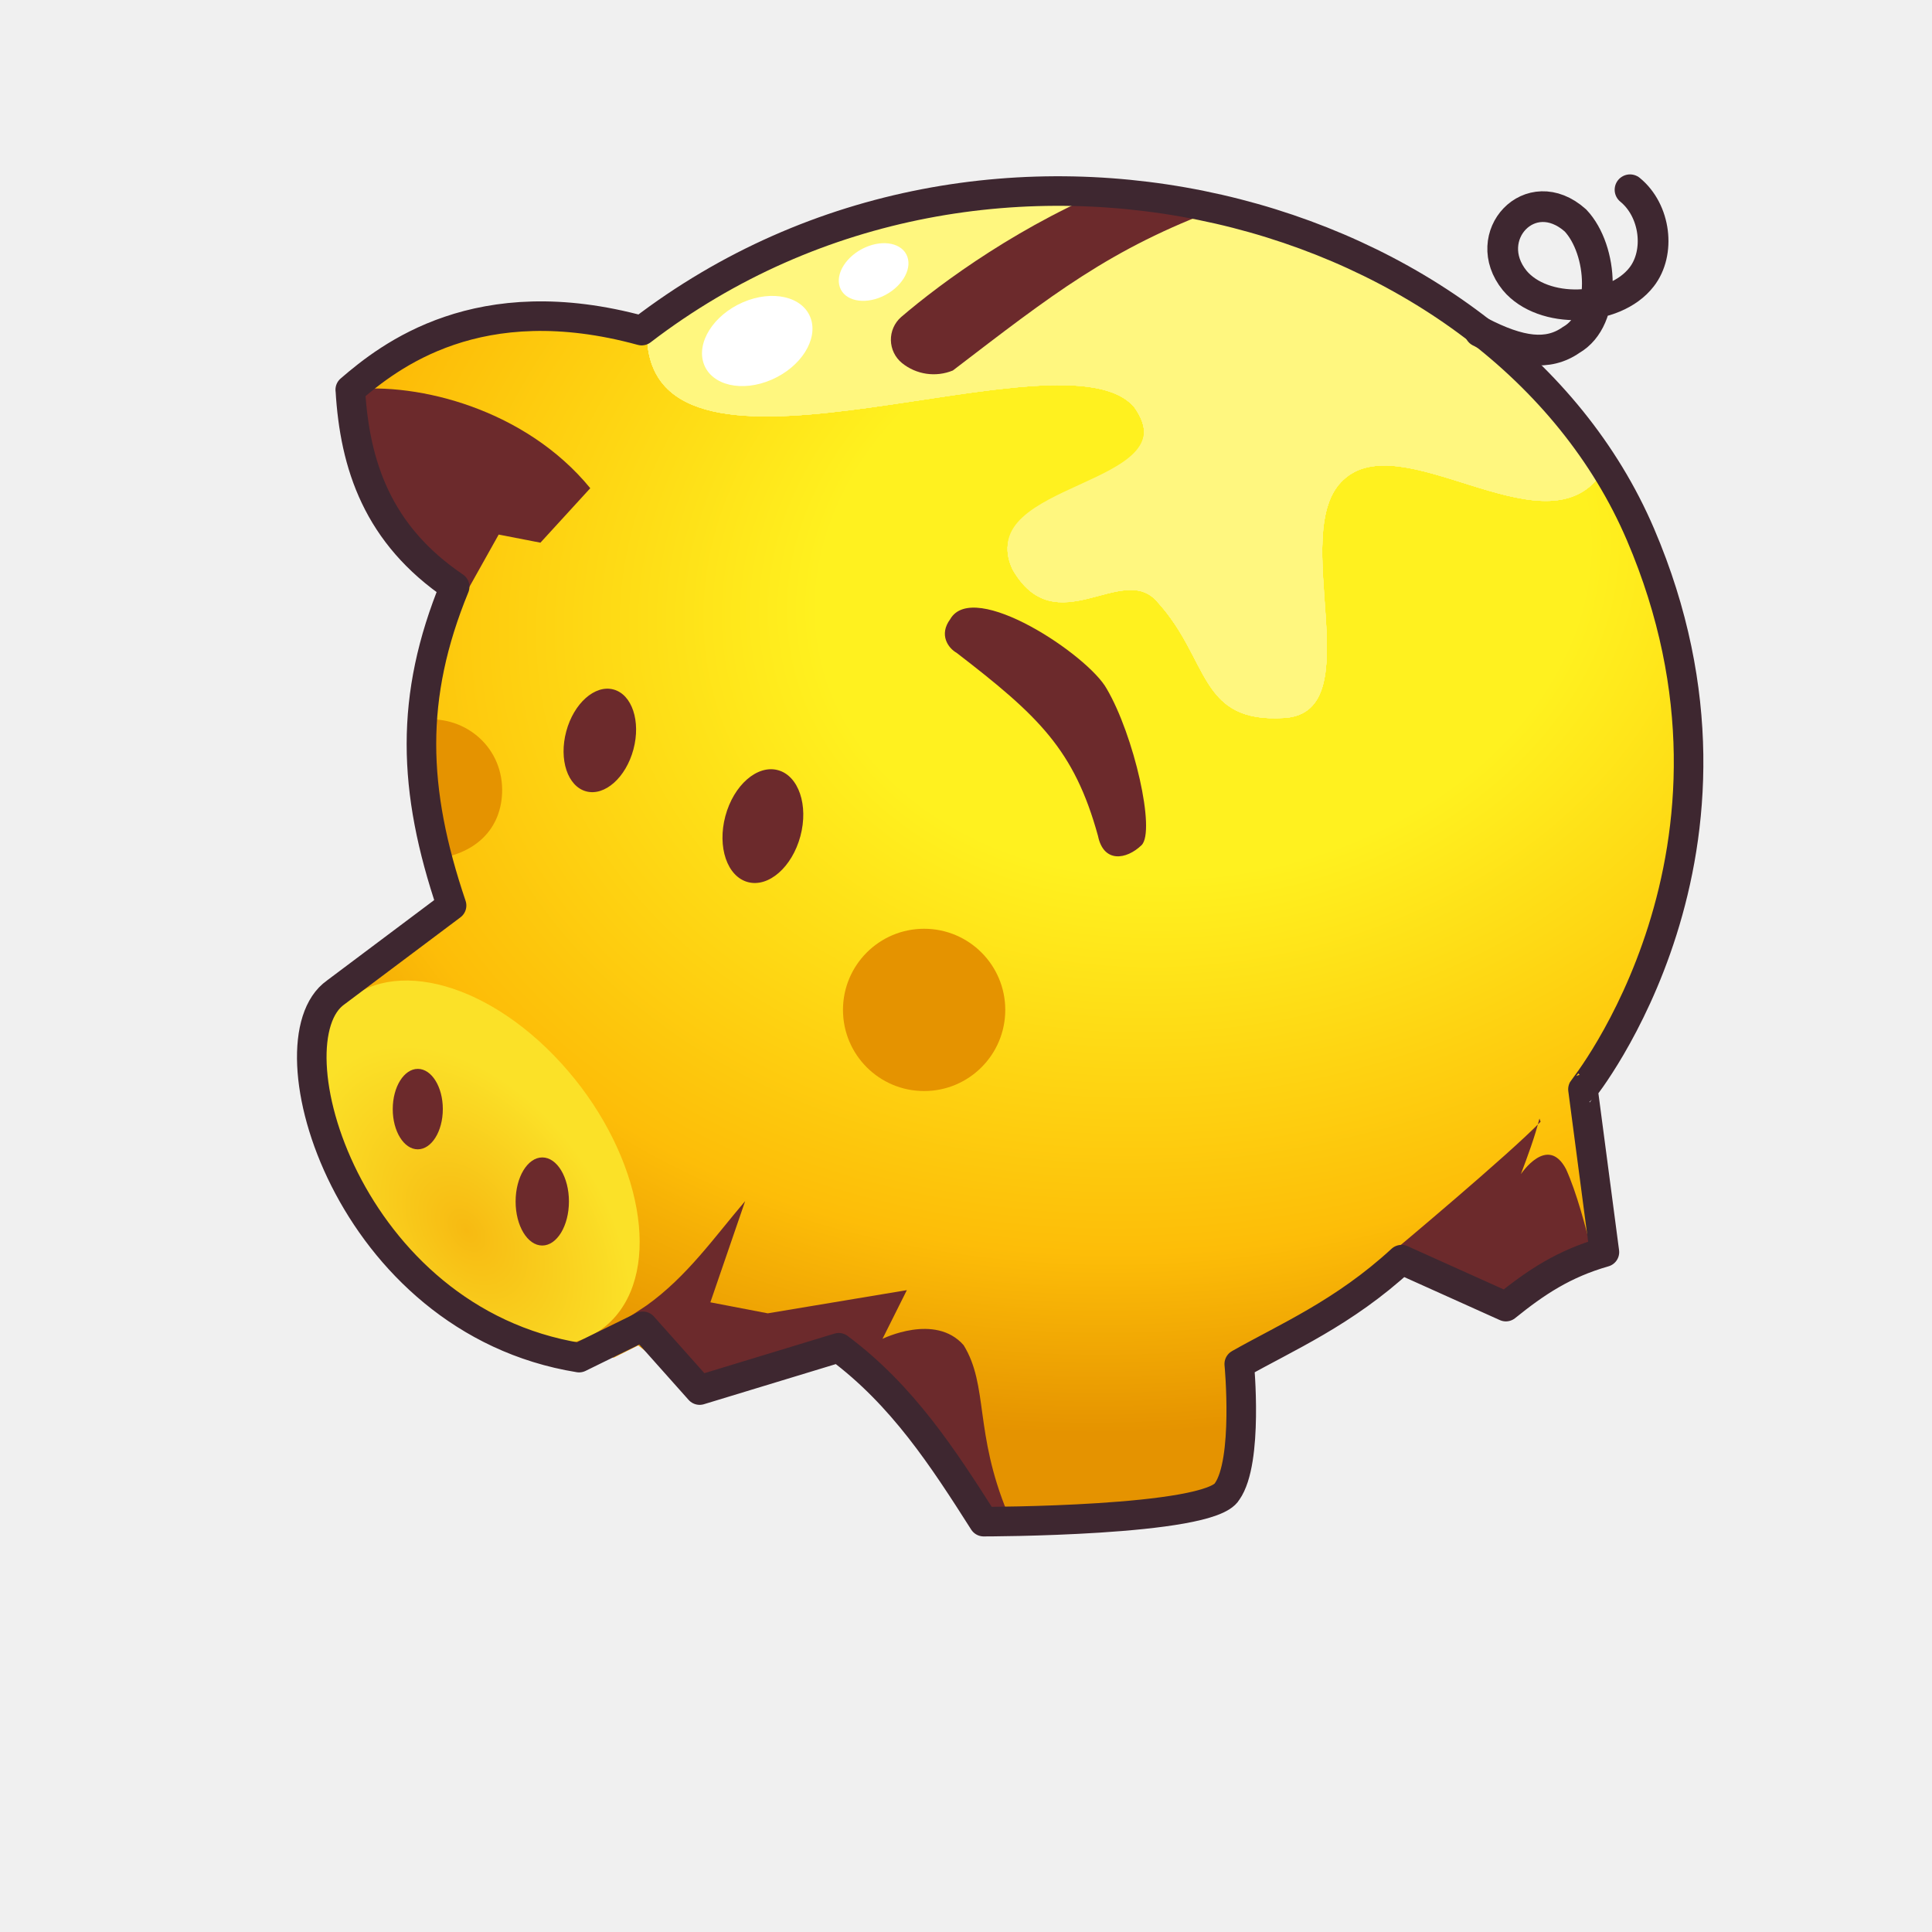
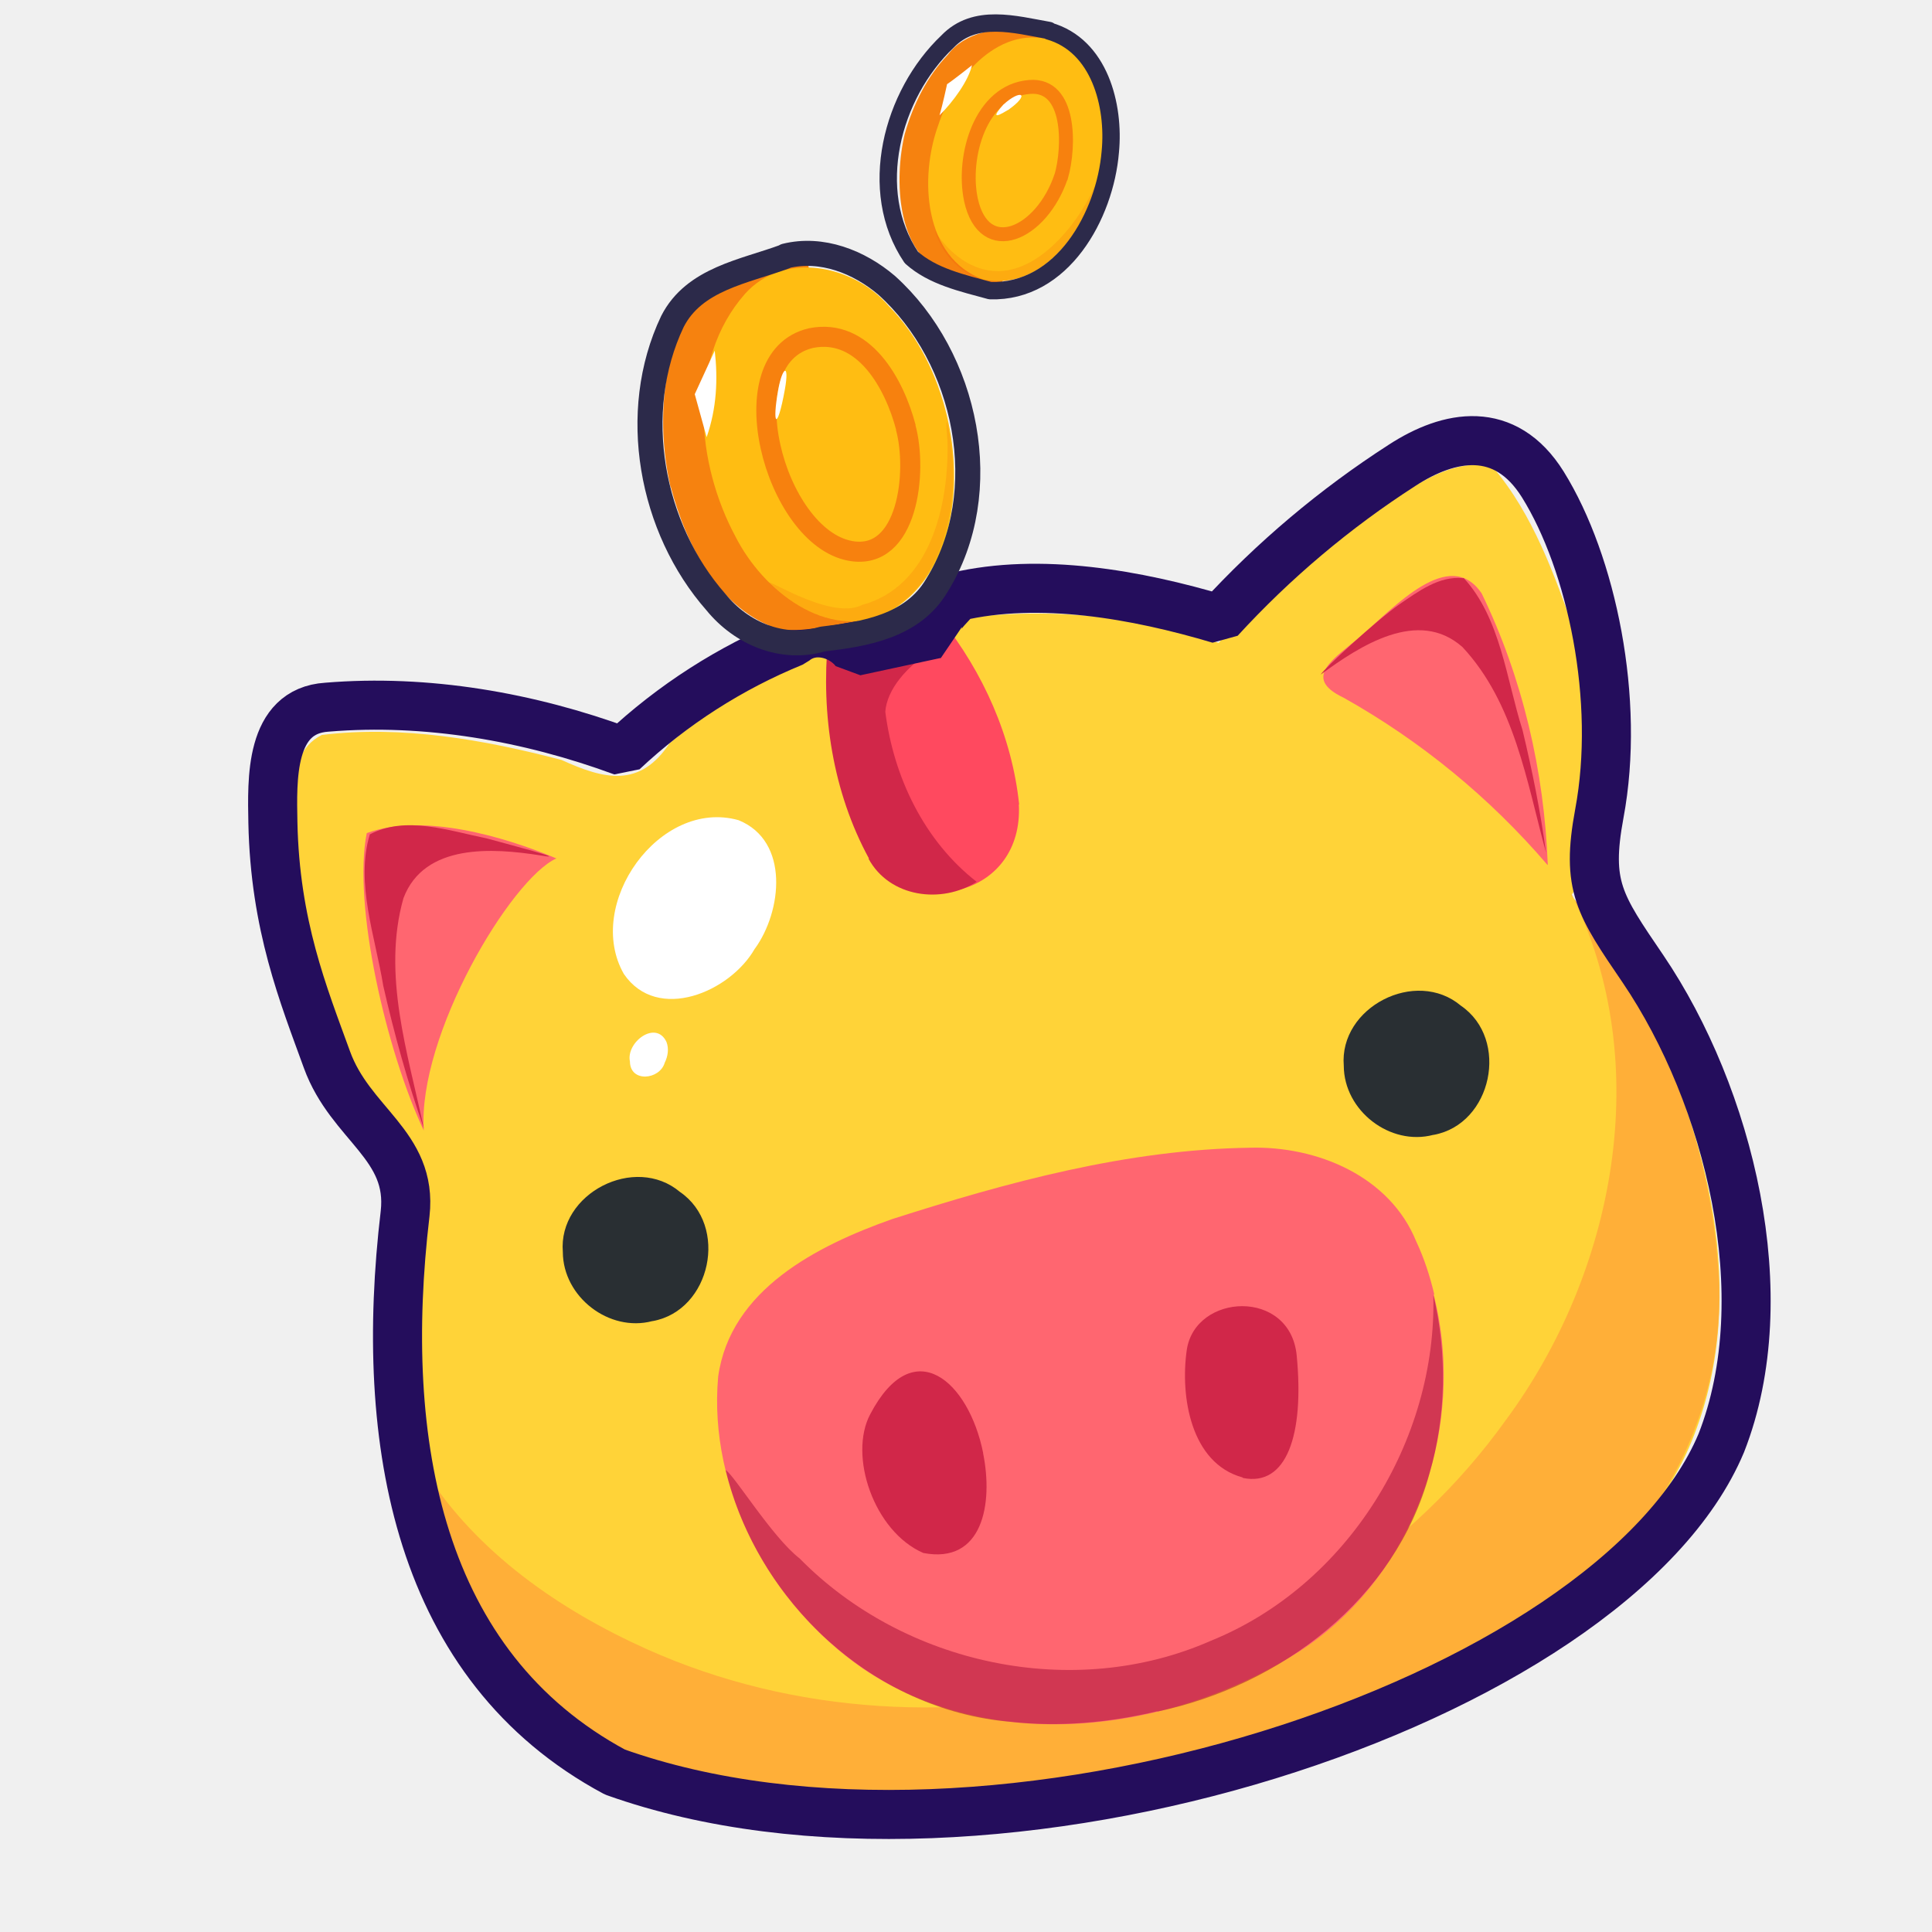
- <svg width="128" height="128" viewBox="0 0 33.333 26.667">
-   <defs>
-     <radialGradient id="prefix__a" cx="141.191" cy="258.762" r="11" gradientTransform="matrix(.26 1.3 -1.7 .34 423.944 -264.91)" gradientUnits="userSpaceOnUse" fx="141.191" fy="258.762">
-       <stop stop-color="#fff11f" offset=".35" />
-       <stop stop-color="#fdbd08" offset=".79" />
-       <stop stop-color="#e59300" offset="1" />
-     </radialGradient>
-     <radialGradient id="prefix__b" cx="99.912" cy="-258.481" r="2.3" gradientTransform="matrix(1.0464 0 0 1.53438 -97.728 379.367)" gradientUnits="userSpaceOnUse" fx="99.912" fy="-258.481">
-       <stop stop-color="#f7ba12" offset="0" />
-       <stop stop-color="#fbe128" offset="1" />
-     </radialGradient>
-   </defs>
-   <path d="M6.044 3.39c.075 1.3.47 2.5 1.8 3.4-.78 1.9-.73 3.5-.053 5.5l-2 1.5c-.73 2.1.54 5.9 4.8 6.3l.42-.21 1 .78 2.4-.73c1.1.82 1.8 1.9 2.5 3 0 0 3.9 0 4.2-.52.37-.52.21-2.2.21-2.2.81-.46 1.7-1.1 2.6-1.9l1.9.99c.52-.42 1-.74 1.7-.94l-.21-2.9s3.52-5.144.487-10.476c-5.1-7.2-12.142-5.105-16.887-2.523-1.94-.643-3.718-.184-4.867.93z" fill="url(#prefix__a)" />
-   <g fill="#fff77f">
-     <path d="M18.97-.167c-2.7.053-5.4.96-7.8 2.3-.005.14-.005.29 0 .43.26 2.9 7.2-.32 8.4 1.1 1 1.4-2.8 1.3-2.1 2.8.75 1.3 1.9-.15 2.5.56.91 1 .7 2.1 2.2 2 1.5-.11.037-3.2 1-4.1 1-.96 3.4 1.2 4.4-.037.37-.52-1-1.6-1.8-2.3-3.648 3.16-5.004-2.577-6.85-2.57z" />
-     <path d="M18.97-.137c-2.7.053-5.4.96-7.8 2.3-.005.14-.005.29 0 .43.26 2.9 7.2-.32 8.4 1.1 1 1.4-2.8 1.3-2.1 2.8.75 1.3 1.9-.15 2.5.56.91 1 .7 2.1 2.2 2 1.5-.11.037-3.2 1-4.1 1-.96 3.4 1.2 4.4-.037.37-.52-1-1.6-1.8-2.3-.33-.3-2.543-1.063-2.503-1.213-2-1.4-2.147-1.457-4.347-1.357z" />
-     <path d="M18.97-.137c-2.7.053-5.4.96-7.8 2.3-.005.14-.005.29 0 .43.26 2.9 7.2-.32 8.4 1.1 1 1.4-2.8 1.3-2.1 2.8.75 1.3 1.9-.15 2.5.56.91 1 .7 2.1 2.2 2 1.5-.11.037-3.2 1-4.1 1-.96 3.4 1.2 4.4-.037.37-.52-1-1.6-1.8-2.3C24.4.751 20.887-.019 18.92.046z" />
-     <path d="M18.97-.137c-2.7.053-5.4.96-7.8 2.3-.005.14-.005.29 0 .43.26 2.9 7.2-.32 8.4 1.1 1 1.4-2.8 1.3-2.1 2.8.75 1.3 1.9-.15 2.5.56.91 1 .7 2.1 2.2 2 1.5-.11.037-3.2 1-4.1 1-.96 3.4 1.2 4.4-.037.37-.52-1-1.6-1.8-2.3C23.478.962 21.232-.046 18.92.046z" />
-     <path d="M18.97-.137c-2.7.053-5.4.96-7.8 2.3-.005.14-.005.29 0 .43.26 2.9 7.2-.32 8.4 1.1 1 1.4-2.8 1.3-2.1 2.8.75 1.3 1.9-.15 2.5.56.91 1 .7 2.1 2.2 2 1.5-.11.037-3.2 1-4.1 1-.96 3.4 1.2 4.4-.037.168-2.514-6.688-4.902-8.65-4.87z" />
-     <path d="M18.97-.137c-2.7.053-5.4.96-7.8 2.3-.005.14-.005.29 0 .43.26 2.9 7.2-.32 8.4 1.1 1 1.4-2.8 1.3-2.1 2.8.75 1.3 1.9-.15 2.5.56.91 1 .7 2.1 2.2 2 1.5-.11.037-3.2 1-4.1 1-.96 3.4 1.2 4.4-.037.37-.52-1-1.6-1.8-2.3-2.268-1.469-4.601-2.652-6.85-2.57z" />
-     <path d="M18.97-.137c-2.7.053-5.4.96-7.8 2.3-.005.14-.005.29 0 .43.26 2.9 7.2-.32 8.4 1.1 1 1.4-2.8 1.3-2.1 2.8.75 1.3 1.9-.15 2.5.56.91 1 .7 2.1 2.2 2 1.5-.11.037-3.2 1-4.1 1-.96 3.4 1.2 4.4-.037.37-.52-1-1.6-1.8-2.3-2.051-1.508-4.684-2.642-6.85-2.57z" />
+ <svg width="128" height="128">
+   <g stroke-width=".063">
+     <path d="M104.137 59.268c3.598-5.134 1.934-11.741.246-17.233-1.373-3.88-2.782-7.92-5.492-11.105-3.224-.796-6.288 2.225-9.074 3.702-3.328 2.268-6.488 4.816-9.075 7.96-12.258-4.1-26.427-1.628-36.377 6.646-1.982 2.993-4.338 2.396-7.164 1.11-5.134-1.344-10.547-2.304-15.88-1.655-2.926 1.473-1.489 5.93-1.712 8.716.566 5.93 1.35 12.299 5.095 17.154 1.914 1.78 4.258 2.83 2.766 5.81-1.25 10.11.157 21.214 6.408 29.533 5.333 7.004 14.447 9.71 22.924 9.71 11.343-.014 22.527-2.666 33.194-6.367 8.795-3.264 17.91-8.398 21.89-17.313 4.02-9.234 1.568-19.9-2.715-28.577a51.298 51.298 0 00-5.054-8.04z" fill="#ffd338" />
+     <path d="M104.137 59.268c5.532 11.224 2.858 25.034-4.378 34.825-12.418 17.353-37.412 23.92-56.914 15.164-5.771-2.595-11.224-6.368-14.686-11.781 1.727 8.08 6.607 15.92 14.407 19.303 9.791 4.298 20.895 2.985 31.084.991 11.224-2.468 22.885-5.612 31.76-13.293 5.97-5.055 9.115-13.015 8.398-20.776-.66-8.875-4.338-17.392-9.75-24.437z" clip-rule="evenodd" fill="#ffaf38" fill-rule="evenodd" />
+     <path d="M36.875 56.88c-3.506-1.473-8.875-3.04-12.577-1.684-.943 4.737 1.298 14.448 3.777 19.701-.414-6.288 5.771-16.676 8.796-18.029zm65.67.43c-.231-6.209-1.676-12.418-4.378-17.99-2.133-3.16-5.81.936-8.04 2.846-1.647 1.425-3.956 2.71-1.106 4.06a50.001 50.001 0 0113.492 11.064zm-7.562 28.457c2.269 8.875-1.365 19.024-9.273 23.88-8.398 5.174-20.06 6.646-28.537.9-6.13-4.22-10.268-11.821-9.592-19.343.804-5.771 6.567-8.677 11.502-10.428 7.682-2.46 15.602-4.617 23.721-4.736 4.458-.124 9.274 1.886 11.025 6.209.53 1.122.911 2.312 1.198 3.518z" fill="#ff6670" />
+     <path d="M76.675 113.396c8.159-1.7 15.8-7.482 18.03-15.76 1.114-3.842 1.177-7.96.257-11.861.249 9.671-5.691 19.263-14.726 22.925-9.114 4.02-20.338 1.6-27.263-5.453-1.815-1.405-4.338-5.532-4.895-5.85 2.097 8.716 9.79 15.92 18.865 16.676 3.26.364 6.567.052 9.75-.7z" fill="#9a002e" fill-opacity=".46" />
+     <path d="M65.133 96.282c.68 3.351-.027 7.363-3.96 6.607-3.276-1.421-4.975-6.448-3.518-9.194 2.861-5.453 6.527-2.189 7.482 2.571zm17.194 1.604c-3.443-.943-4.14-5.373-3.702-8.438.55-3.78 6.846-4.1 7.284.35.513 5.293-.677 8.716-3.566 8.119z" fill="#d12749" />
+     <path d="M43.243 87.526c3.869-.704 5.055-6.328 1.807-8.557-2.99-2.52-8.08.1-7.761 3.98.011 2.977 3.068 5.333 5.93 4.577zM94.983 75.188c3.869-.704 5.055-6.328 1.807-8.557-2.99-2.52-8.08.1-7.761 3.98.011 2.977 3.069 5.333 5.93 4.577z" fill="#292f33" />
+     <path d="M67.521 53.298c-.47-4.497-2.384-8.756-5.174-12.258l-7.204 1.309c-.434 5.134.51 11.184 2.687 14.408 2.826 4.179 9.99 2.587 9.671-3.463z" fill="#ff495f" />
+     <path d="M57.571 56.88c-2.404-4.418-3.176-9.552-2.714-14.487 2.423-.7 4.855.21 7.243.505-2.077 1.182-3.347 2.838-3.446 4.259.553 4.338 2.579 8.557 6.05 11.263-2.31 1.485-5.772 1.047-7.165-1.536z" fill="#d12749" />
  </g>
-   <g transform="translate(4.944 -.91)" fill="#6c2a2c">
-     <path d="M14 12c.096.47.49.41.75.16.25-.24-.13-1.9-.6-2.7-.32-.58-2.3-1.9-2.7-1.2-.2.27-.033.5.11.58C12.973 9.928 13.59 10.51 14 12zM1.1 4.3c-.08.1.068-.11 0 0 .075 1.3.67 2.5 2 3.5l.56-1 .72.14.86-.94C4.13 4.645 2.284 4.169 1.1 4.3z" />
-     <ellipse transform="rotate(15)" cx="11" cy="9.3" rx=".67" ry="1" />
-     <ellipse transform="rotate(15)" cx="7.9" cy="8.6" rx=".6" ry=".91" />
+   <path d="M62 42l-5.34 1.15c-.896-1.18-2.81-1.73-4.1-.617a36.912 36.912 0 00-11.3 7.25c-6.21-2.29-13-3.48-19.6-2.93-3.81.238-3.63 4.82-3.58 7.65.14 6.81 2.02 11.4 3.58 15.7s5.69 5.65 5.18 10.2c-1.8 15.2.872 30 13.9 37 24.9 8.88 66.1-4.62 73.3-21.8 3.83-9.76.506-23-5.18-31.4-2.9-4.26-3.79-5.5-2.9-10.3 1.41-7.53-.51-16.6-3.74-21.8-2.51-4.02-6.21-3.3-9.32-1.28a61.662 61.662 0 00-12.1 10.2c-5.5-1.64-11.9-2.78-17.4-1.49-.573.78-1.55 1.34-1.24 2.45z" fill="none" stroke="#240d5c" stroke-linejoin="bevel" stroke-width="3.25" />
+   <g stroke-width=".063">
+     <path d="M24.497 55.288c-.959 3.236.366 6.766.896 10.03.728 3.188 1.596 6.328 2.686 9.432-1.043-4.935-2.782-10.189-1.349-15.243 1.377-3.646 5.93-3.331 9.074-2.834 2.241.39-2.73-.891-3.57-1.13-2.48-.498-5.373-1.537-7.76-.248zM96.973 38.293c2.444 2.663 2.822 6.687 3.896 10.07.645 2.682 1.19 5.373 1.557 8.119-1.278-4.696-2.082-9.91-5.533-13.612-2.937-2.606-6.805-.077-9.392 1.823.177-.354 3.61-3.526 5.213-4.656 1.238-.844 2.635-1.899 4.22-1.732z" fill="#d12749" />
+     <path d="M50.009 62.85c-1.62 2.858-6.448 4.935-8.676 1.68-2.635-4.617 2.36-11.662 7.601-10.19 3.4 1.386 2.87 6.05 1.075 8.518zM44.039 70.412c-.34 1.138-2.292 1.325-2.304-.085-.274-1.27 1.727-2.786 2.423-1.29.17.446.09.956-.12 1.374z" fill="#fff" />
+     <path d="M44.437 32.244c1.015 3.86 3.184 8.199 7.244 9.472 1.91.18 3.797-.422 5.691-.633l-3.82-23.521c-1.179-3.479-5.254 1.082-5.254 1.082-3.176-.06-3.957 4.697-4.259 7.323-.226 2.098-.078 4.22.381 6.289z" fill="#f6820f" />
+     <path d="M62.745 27.587c1.067 4.498.525 10.507-3.928 13.015-4.06 1.93-8.279-1.509-10.07-5.015-2.619-4.856-3.275-11.701.61-16.119 2.582-2.878 7.203-1.906 9.511.792 1.967 1.99 3.232 4.617 3.877 7.323z" fill="#ffbd12" />
+     <path d="M57.571 41c4.577-1.278 5.93-6.846 5.492-11.065-.176-1.655-.505-3.156-.289-.684.1 4.139-1.102 9.592-5.652 10.825-1.982 1.031-6.169-1.695-6.169-1.472 1.7 1.72 4.18 2.98 6.647 2.38z" fill="#f3480d" fill-opacity=".15" />
+     <path d="M46.029 26.115l1.325-2.882c.214 1.89.133 3.801-.537 5.731z" fill="#fff" />
  </g>
-   <ellipse transform="matrix(-.58253 .81281 -.6974 -.71669 0 0)" cx="5.865" cy="-16.695" rx="2.283" ry="3.548" fill="url(#prefix__b)" />
-   <ellipse transform="rotate(.069) skewX(.006)" cx="9.375" cy="17.385" rx=".46" ry=".76" fill="#6c2a2c" />
-   <ellipse transform="rotate(.067) skewX(.002)" cx="7.226" cy="15.794" rx=".432" ry=".694" fill="#6c2a2c" />
-   <circle cx="15.944" cy="14.091" r="1.4" fill="#e59300" />
-   <path d="M7.244 9.09c-.065.89-.07 1.5.22 2.4.71-.068 1.2-.5 1.2-1.2-.007-.78-.69-1.3-1.4-1.2z" fill="#e59300" />
-   <path d="M19.345-.161c-1.7.67-3.1 1.7-3.8 2.3a.52.52 0 00.015.79.87.87 0 00.88.13c1.7-1.3 2.713-2.104 4.613-2.804z" fill="#6c2a2c" />
-   <ellipse transform="matrix(.91707 -.39873 .34894 .93715 0 0)" cx="11.37" cy="7.559" rx="1.003" ry=".712" fill="#fff" />
-   <ellipse transform="matrix(.91173 -.41078 .33124 .94354 0 0)" cx="13.822" cy="7.459" rx=".639" ry=".448" fill="#fff" />
-   <path d="M12.856 17.39c-.53.62-1 1.3-1.7 1.8l-1 .66c.21.038.42.07.64.09l.42-.21 1 .78 2.4-.73c1.1.82 1.8 1.9 2.5 3l.27-.004c-.58-1.4-.33-2.2-.76-2.9-.49-.56-1.4-.11-1.4-.11l.42-.84-2.4.4-.99-.19zM26.58 16.02c-.54.56-2.5 2.2-2.5 2.2l1.9.99c.47-.38.92-.67 1.5-.87-.12-.51-.28-1.1-.46-1.5-.32-.61-.78.085-.78.085.12-.32.24-.64.32-.96z" fill="#6c2a2c" />
-   <path d="M6.044 3.39c.075 1.3.47 2.5 1.8 3.4-.78 1.9-.73 3.5-.053 5.5l-2 1.5c-1.193.842.204 5.654 4.2 6.3l1.1-.54.98 1.1 2.4-.73c1.1.82 1.8 1.9 2.5 3 0 0 3.9 0 4.2-.52.37-.52.21-2.2.21-2.2.81-.46 1.8-.88 2.8-1.8l1.8.81c.52-.42 1-.74 1.7-.94l-.37-2.81c-.004.002 3.327-4.115.992-9.573C25.875.213 17.07-2.229 11.07 2.371c-2.82-.772-4.356.442-5.027 1.02z" fill="none" stroke="#3e2730" stroke-width=".51" stroke-linecap="round" stroke-linejoin="round" />
-   <path d="M25.532 2.39c.69.36 1.175.422 1.575.142.629-.36.552-1.555.074-2.062-.779-.693-1.665.274-1.048 1.036.49.588 1.718.55 2.19-.06.326-.418.243-1.143-.2-1.505" fill="none" stroke="#3e2730" stroke-width=".53" stroke-linecap="round" />
+   <path d="M60 28.3c.808 2.94.163 8.88-3.65 8.2-5.06-.908-8.2-12.8-2.62-14.1 3.5-.701 5.54 3.05 6.29 5.93z" fill="none" stroke="#f2630d" stroke-opacity=".66" stroke-width="1.33" />
+   <path d="M52 17c-2.68.992-6.01 1.47-7.45 4.3-2.86 6.01-1.43 13.7 2.89 18.6 1.68 2.07 4.42 3.23 7.05 2.44 2.81-.327 5.97-.844 7.57-3.54 3.87-6.21 2.02-15.1-3.32-19.9-1.82-1.55-4.3-2.53-6.69-1.94z" fill="none" stroke="#2c2a4a" stroke-linejoin="round" stroke-width="1.66" />
+   <g stroke-width=".063">
+     <path d="M59.959 8.802c-.732 2.957-.66 8.437 3.132 9.432 1.592.59 3.137.908 3.137.908L71.48 4.933c.1-3.184-6.567-4.179-8.676-1.313-1.385 1.444-2.3 3.295-2.85 5.213z" fill="#f6820f" />
+     <path d="M72.695 12.002c-.86 3.339-3.65 7.283-7.522 6.527-4.02-1.449-4.259-6.806-3.013-10.229C63.179 5.112 66.3 1.415 70 2.768c3.284 1.628 3.563 6.09 2.719 9.234z" fill="#ffbd12" />
+     <path d="M65.133 18.553c3.884.752 6.527-2.794 7.522-6.528-.78 2.118-3.928 6.766-7.522 5.811-2.11-.561-3.196-2.563-3.196-2.563.557 1.91 2.11 2.993 3.18 3.272z" fill="#f3480d" fill-opacity=".15" />
+     <path d="M62.745 5.578c.474-.315 1.652-1.258 1.652-1.258-.23 1.003-1.194 2.364-2.15 3.32.196-.65.498-2.058.498-2.058z" fill="#fff" />
+   </g>
+   <path d="M70.3 11.7c-1.31 3.85-5.1 5.5-5.97 1.55-.613-2.88.637-7.25 3.89-7.49 2.73-.219 2.65 3.97 2.09 5.93z" fill="none" stroke="#f2630d" stroke-opacity=".66" stroke-width=".924" />
+   <path d="M69.5 2.02c-2.25-.393-4.9-1.17-6.73.737-3.68 3.49-5.38 9.88-2.39 14.3 1.41 1.27 3.4 1.7 5.22 2.2 4.78.145 7.61-4.98 7.96-9.2.298-3.08-.717-7.05-4.06-8z" fill="none" stroke="#2c2a4a" stroke-linejoin="round" stroke-width="1.15" />
+   <path d="M66.8 7.28c1.51-1.07.84-1.41-.327-.347-.665.753-.637.932.263.378zM52 25.8c.315-1.75-.155-1.54-.434-.01-.434 2.38-.082 2.87.434.01z" fill="#fff" />
</svg>
